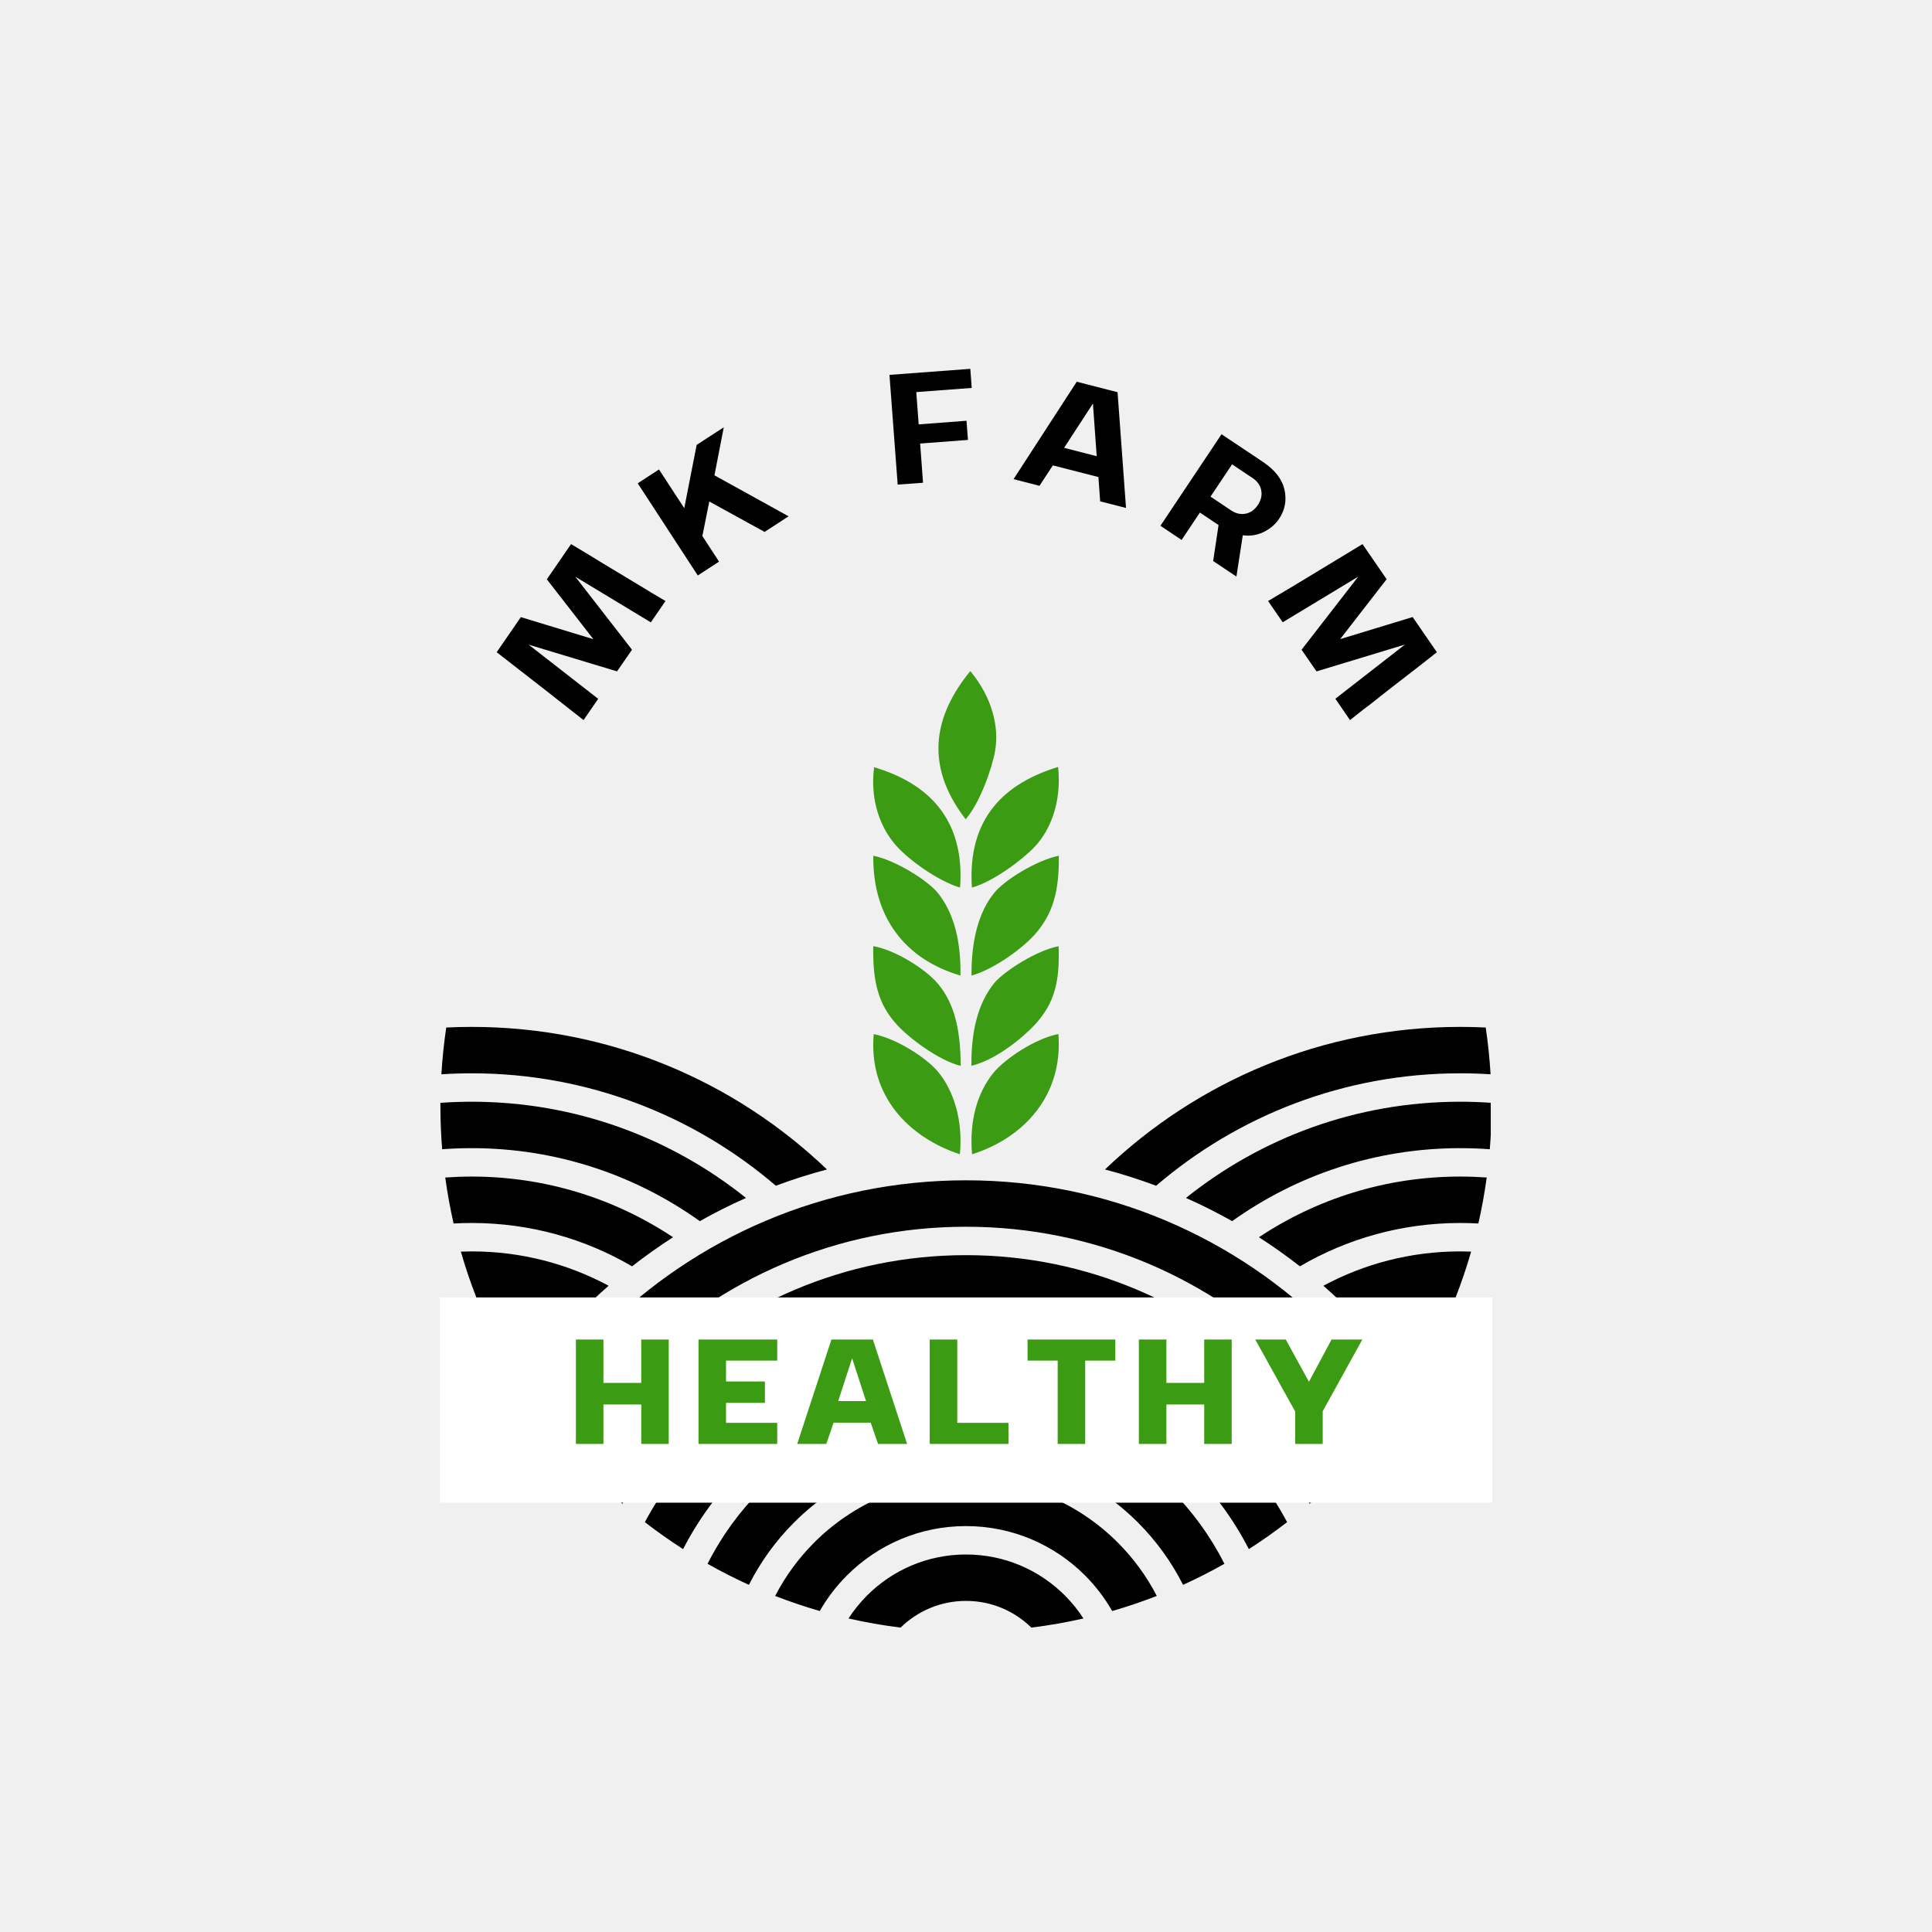
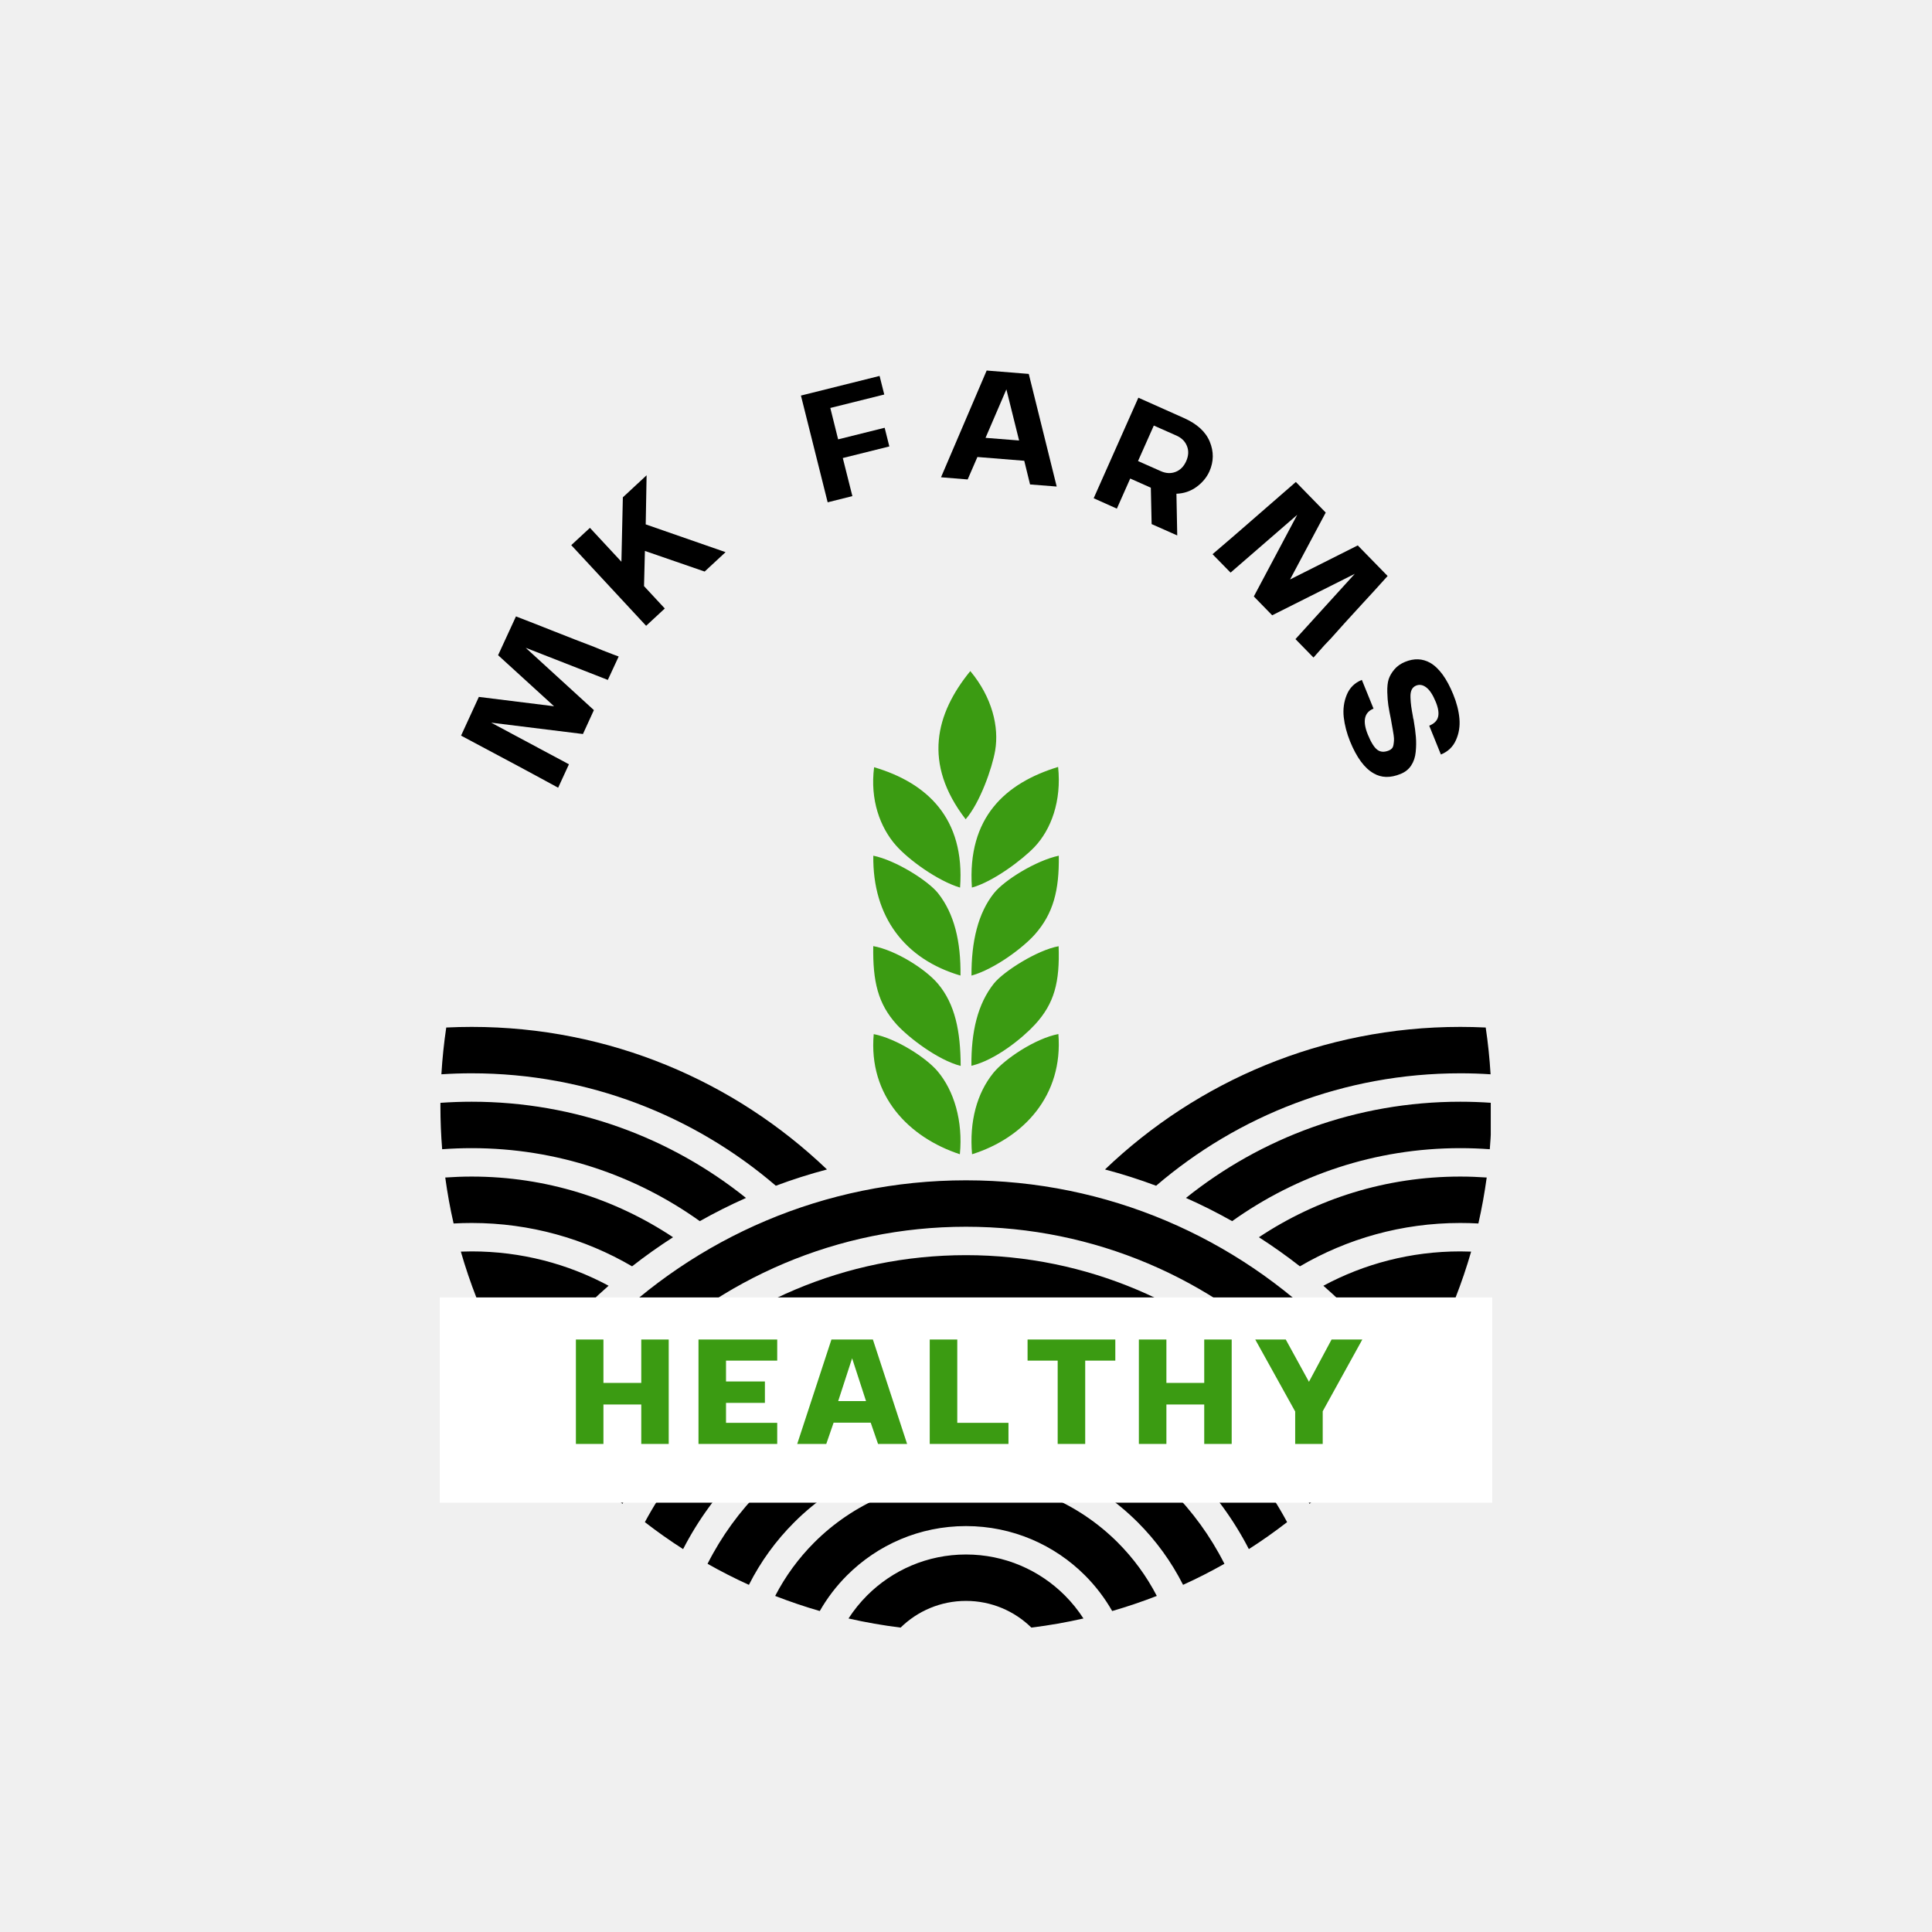
<svg xmlns="http://www.w3.org/2000/svg" width="500" zoomAndPan="magnify" viewBox="0 0 375 375" height="500" preserveAspectRatio="xMidYMid meet" version="1.0">
  <defs>
    <g />
-     <clipPath id="c60d87bf70">
+     <clipPath id="b4b3093325">
      <path d="M 85.355 199 L 289.355 199 L 289.355 313 L 85.355 313 Z M 85.355 199 " clip-rule="nonzero" />
    </clipPath>
-     <clipPath id="5dee7acab9">
+     <clipPath id="e87fc92b87">
      <path d="M 85.355 213 L 289.355 213 L 289.355 316 L 85.355 316 Z M 85.355 213 " clip-rule="nonzero" />
    </clipPath>
-     <clipPath id="e768573604">
+     <clipPath id="0ed16a51e6">
      <path d="M 169 130.254 L 206 130.254 L 206 225 L 169 225 Z M 169 130.254 " clip-rule="nonzero" />
    </clipPath>
-     <clipPath id="1d3e7bd352">
+     <clipPath id="4d049f940a">
      <path d="M 85.355 251.832 L 289.645 251.832 L 289.645 291.672 L 85.355 291.672 Z M 85.355 251.832 " clip-rule="nonzero" />
    </clipPath>
  </defs>
-   <g clip-path="url(#c60d87bf70)">
+   <g clip-path="url(#b4b3093325)">
    <path fill="#000000" d="M 100.262 267.605 C 98.297 264.367 96.512 261.012 94.906 257.555 C 99.27 257.902 103.441 258.918 107.32 260.508 C 105.277 262.906 103.328 265.395 101.504 267.973 C 101.094 267.84 100.68 267.715 100.262 267.605 Z M 224.535 309.77 C 221.703 310.871 218.816 311.848 215.875 312.699 C 214.422 310.156 212.641 307.828 210.586 305.773 C 204.676 299.867 196.516 296.211 187.5 296.211 C 178.477 296.211 170.316 299.867 164.41 305.773 C 162.352 307.828 160.57 310.156 159.117 312.699 C 156.176 311.848 153.289 310.871 150.461 309.77 C 152.445 305.926 155.012 302.434 158.039 299.402 C 165.578 291.863 175.992 287.199 187.5 287.199 C 199 287.199 209.418 291.863 216.957 299.402 C 219.984 302.434 222.547 305.926 224.535 309.77 Z M 270.672 273.766 C 268.828 276.359 266.863 278.867 264.785 281.273 C 261.062 275.238 256.656 269.676 251.668 264.691 C 235.25 248.266 212.555 238.109 187.5 238.109 C 162.438 238.109 139.75 248.266 123.324 264.691 C 118.34 269.676 113.934 275.238 110.211 281.273 C 108.133 278.867 106.164 276.359 104.32 273.766 C 108.016 268.203 112.25 263.023 116.953 258.32 C 135.008 240.266 159.949 229.098 187.5 229.098 C 215.043 229.098 239.984 240.266 258.039 258.32 C 262.742 263.023 266.98 268.203 270.672 273.766 Z M 249.828 295.445 C 247.434 297.297 244.957 299.047 242.402 300.68 C 239.457 294.953 235.637 289.742 231.129 285.23 C 219.961 274.062 204.535 267.16 187.5 267.16 C 170.457 267.16 155.031 274.062 143.863 285.23 C 139.355 289.742 135.539 294.953 132.59 300.68 C 130.035 299.047 127.559 297.293 125.168 295.445 C 128.457 289.32 132.625 283.738 137.5 278.863 C 150.293 266.066 167.973 258.148 187.5 258.148 C 207.023 258.148 224.699 266.066 237.496 278.863 C 242.371 283.738 246.535 289.32 249.828 295.445 Z M 288.375 199.441 C 288.824 202.426 289.133 205.453 289.32 208.52 C 287.375 208.391 285.414 208.328 283.438 208.328 C 260.895 208.328 240.273 216.547 224.402 230.152 C 221.168 228.941 217.859 227.887 214.477 226.992 C 232.395 209.852 256.688 199.32 283.438 199.32 C 285.094 199.32 286.738 199.363 288.375 199.441 Z M 288.57 228.555 C 288.156 231.574 287.617 234.551 286.953 237.477 C 285.789 237.41 284.617 237.379 283.438 237.379 C 272.086 237.379 261.453 240.445 252.312 245.793 C 249.75 243.793 247.098 241.906 244.355 240.148 C 255.551 232.707 268.988 228.371 283.438 228.371 C 285.164 228.371 286.875 228.438 288.57 228.555 Z M 280.086 257.555 C 278.484 261.012 276.699 264.371 274.734 267.605 C 274.312 267.715 273.902 267.84 273.488 267.973 C 271.664 265.395 269.719 262.906 267.672 260.508 C 271.551 258.918 275.727 257.902 280.086 257.555 Z M 85.672 208.52 C 85.859 205.453 86.172 202.426 86.617 199.441 C 88.254 199.363 89.902 199.32 91.559 199.32 C 118.309 199.32 142.598 209.852 160.516 226.992 C 157.137 227.887 153.824 228.941 150.59 230.152 C 134.719 216.547 114.098 208.328 91.559 208.328 C 89.582 208.328 87.621 208.391 85.672 208.52 Z M 88.043 237.477 C 87.371 234.551 86.836 231.574 86.422 228.555 C 88.117 228.438 89.832 228.371 91.559 228.371 C 106.004 228.371 119.441 232.707 130.637 240.148 C 127.895 241.906 125.242 243.793 122.684 245.793 C 113.547 240.445 102.91 237.379 91.559 237.379 C 90.375 237.379 89.207 237.41 88.043 237.477 Z M 88.043 237.477 " fill-opacity="1" fill-rule="evenodd" />
  </g>
-   <g clip-path="url(#5dee7acab9)">
+   <g clip-path="url(#e87fc92b87)">
    <path fill="#000000" d="M 285.547 242.938 C 284.668 245.988 283.652 248.984 282.504 251.91 C 275.832 252.043 269.496 253.559 263.777 256.18 C 261.578 253.875 259.266 251.668 256.867 249.562 C 264.781 245.309 273.824 242.895 283.438 242.895 C 284.145 242.895 284.848 242.91 285.547 242.938 Z M 260.906 285.52 C 258.758 287.742 256.516 289.871 254.18 291.891 C 250.715 285.66 246.402 279.965 241.398 274.961 C 227.605 261.164 208.547 252.633 187.5 252.633 C 166.445 252.633 147.391 261.164 133.594 274.961 C 128.59 279.965 124.277 285.66 120.82 291.891 C 118.477 289.871 116.234 287.742 114.09 285.52 C 117.754 279.332 122.172 273.645 127.223 268.59 C 142.648 253.164 163.961 243.625 187.5 243.625 C 211.031 243.625 232.344 253.164 247.77 268.59 C 252.82 273.645 257.242 279.332 260.906 285.52 Z M 237.66 303.531 C 235.051 305.008 232.375 306.375 229.633 307.617 C 227.359 303.117 224.387 299.031 220.859 295.504 C 212.32 286.965 200.523 281.684 187.5 281.684 C 174.469 281.684 162.672 286.965 154.137 295.504 C 150.605 299.031 147.633 303.117 145.363 307.617 C 142.617 306.375 139.941 305.008 137.336 303.531 C 140.039 298.184 143.574 293.328 147.77 289.133 C 157.934 278.965 171.98 272.676 187.5 272.676 C 203.012 272.676 217.059 278.965 227.227 289.133 C 231.422 293.328 234.957 298.184 237.66 303.531 Z M 210.297 314.145 C 206.984 314.898 203.613 315.492 200.188 315.914 C 196.918 312.711 192.438 310.734 187.5 310.734 C 182.555 310.734 178.078 312.711 174.809 315.914 C 171.379 315.492 168.008 314.898 164.695 314.145 C 165.742 312.527 166.953 311.031 168.309 309.672 C 173.223 304.762 180.008 301.727 187.5 301.727 C 194.992 301.727 201.777 304.762 206.684 309.672 C 208.039 311.031 209.25 312.527 210.297 314.145 Z M 85.824 223.066 C 85.598 220.301 85.484 217.508 85.484 214.688 C 85.484 214.48 85.488 214.27 85.488 214.059 C 87.496 213.918 89.52 213.844 91.559 213.844 C 111.699 213.844 130.211 220.836 144.797 232.52 C 141.727 233.879 138.738 235.387 135.832 237.023 C 123.352 228.105 108.07 222.855 91.559 222.855 C 89.629 222.855 87.719 222.926 85.824 223.066 Z M 92.488 251.91 C 91.34 248.984 90.328 245.988 89.449 242.938 C 90.148 242.91 90.848 242.895 91.559 242.895 C 101.168 242.895 110.215 245.309 118.129 249.562 C 115.727 251.668 113.418 253.875 111.215 256.18 C 105.5 253.559 99.164 252.043 92.488 251.91 Z M 289.504 214.059 C 289.504 214.27 289.512 214.48 289.512 214.688 C 289.512 217.508 289.395 220.301 289.168 223.066 C 287.273 222.926 285.363 222.855 283.438 222.855 C 266.926 222.855 251.645 228.105 239.16 237.023 C 236.254 235.387 233.266 233.879 230.195 232.52 C 244.781 220.836 263.293 213.844 283.438 213.844 C 285.477 213.844 287.496 213.918 289.504 214.059 Z M 289.504 214.059 " fill-opacity="1" fill-rule="evenodd" />
  </g>
-   <g clip-path="url(#e768573604)">
+   <g clip-path="url(#0ed16a51e6)">
    <path fill="#3b9b12" d="M 188.645 172.277 C 192.727 171.176 198.477 166.852 200.82 164.375 C 204.008 161.004 206.078 155.488 205.379 148.863 C 195.184 151.977 187.723 158.625 188.645 172.277 Z M 186.348 172.281 C 187.336 158.773 179.898 151.941 169.664 148.918 C 168.844 155.273 170.84 160.598 173.883 164.07 C 176.395 166.93 182.07 171.008 186.348 172.281 Z M 188.676 224.039 C 198.676 220.906 206.395 212.633 205.43 200.707 C 200.977 201.551 194.992 205.543 192.793 208.273 C 189.645 212.172 188.117 217.641 188.676 224.039 Z M 169.59 200.723 C 168.523 212.711 176.402 220.777 186.309 224.039 C 186.938 217.609 185.18 211.684 181.965 207.906 C 179.742 205.293 174.02 201.582 169.59 200.723 Z M 187.434 159.02 C 190.215 155.836 192.59 149.043 193.16 145.684 C 193.941 141.109 192.598 135.375 188.336 130.254 C 181.59 138.508 179.078 148.18 187.434 159.02 Z M 188.566 189.363 C 193.008 188.129 198.562 183.98 200.891 181.344 C 204.422 177.336 205.621 172.832 205.508 166.09 C 201.078 167.039 194.953 170.824 192.918 173.375 C 189.855 177.223 188.527 182.727 188.566 189.363 Z M 186.43 189.355 C 186.516 182.777 185.238 177.359 182.078 173.375 C 180.148 170.945 173.863 166.977 169.508 166.09 C 169.352 178.016 175.68 186.203 186.43 189.355 Z M 174.07 198.879 C 176.348 201.383 182.004 205.742 186.465 206.895 C 186.445 200.184 185.383 194.875 182.035 190.926 C 179.625 188.078 173.855 184.426 169.5 183.641 C 169.387 190.457 170.398 194.84 174.07 198.879 Z M 188.551 206.863 C 193.207 205.781 198.504 201.457 200.898 198.852 C 204.652 194.766 205.723 190.637 205.477 183.664 C 201.395 184.379 194.816 188.527 192.922 190.891 C 189.766 194.844 188.488 200.289 188.551 206.863 Z M 188.551 206.863 " fill-opacity="1" fill-rule="evenodd" />
  </g>
-   <g clip-path="url(#1d3e7bd352)">
+   <g clip-path="url(#4d049f940a)">
    <path fill="#ffffff" d="M 85.355 251.832 L 289.695 251.832 L 289.695 291.672 L 85.355 291.672 Z M 85.355 251.832 " fill-opacity="1" fill-rule="nonzero" />
  </g>
  <g fill="#000000" fill-opacity="1">
-     <g transform="translate(112.4213, 141.0023)">
+     <g transform="translate(107.7112, 154.2535)">
      <g>
-         <path d="M 0.844 -1.234 L -3.094 -4.328 C -3.844 -4.922 -4.797 -5.672 -5.953 -6.578 C -5.961 -6.586 -9.316 -9.195 -16.016 -14.406 L -11.328 -21.219 L 2.75 -16.938 L -6.281 -28.562 L -1.578 -35.391 C 0.992 -33.859 3.109 -32.578 4.766 -31.547 C 7.797 -29.711 10.359 -28.172 12.453 -26.922 C 12.867 -26.672 13.379 -26.359 13.984 -25.984 C 14.598 -25.609 15.188 -25.258 15.75 -24.938 C 16.312 -24.613 16.645 -24.414 16.75 -24.344 L 13.906 -20.203 L -0.75 -29.062 L 10.25 -14.891 L 7.344 -10.688 L -9.812 -15.875 L 3.688 -5.359 Z M 0.844 -1.234 " />
+         <path d="M 0.625 -1.359 L -3.781 -3.75 C -4.613 -4.195 -5.676 -4.77 -6.969 -5.469 C -6.988 -5.477 -10.738 -7.477 -18.219 -11.469 L -14.766 -18.984 L -0.172 -17.172 L -11.031 -27.078 L -7.562 -34.609 C -4.77 -33.535 -2.469 -32.633 -0.656 -31.906 C 2.633 -30.602 5.422 -29.52 7.703 -28.656 C 8.16 -28.469 8.719 -28.238 9.375 -27.969 C 10.039 -27.707 10.676 -27.461 11.281 -27.234 C 11.895 -27.016 12.258 -26.879 12.375 -26.828 L 10.266 -22.281 L -5.672 -28.516 L 7.562 -16.422 L 5.438 -11.781 L -12.375 -13.984 L 2.719 -5.906 Z M 0.625 -1.359 " />
      </g>
    </g>
  </g>
  <g fill="#000000" fill-opacity="1">
-     <g transform="translate(133.8762, 112.7149)">
+     <g transform="translate(124.0519, 122.7343)">
      <g>
-         <path d="M 1.562 -1.016 L -10.094 -18.906 L -5.969 -21.594 L -1.062 -14.078 L 1.344 -26.359 L 6.609 -29.781 L 4.797 -20.453 L 19.188 -12.5 L 14.531 -9.469 L 3.797 -15.375 L 2.453 -8.672 L 5.688 -3.703 Z M 1.562 -1.016 " />
+         <path d="M 1.359 -1.266 L -13.172 -16.922 L -9.547 -20.281 L -3.438 -13.703 L -3.156 -26.203 L 1.453 -30.484 L 1.281 -20.953 L 16.781 -15.562 L 12.719 -11.797 L 1.125 -15.797 L 0.953 -8.969 L 4.984 -4.625 Z M 1.359 -1.266 " />
      </g>
    </g>
  </g>
  <g fill="#000000" fill-opacity="1">
-     <g transform="translate(159.4946, 98.28073)">
+     <g transform="translate(146.8476, 104.16)">
      <g />
    </g>
  </g>
  <g fill="#000000" fill-opacity="1">
-     <g transform="translate(172.3795, 94.20089)">
+     <g transform="translate(158.8527, 97.95118)">
      <g>
-         <path d="M 1.859 -0.141 L 0.266 -21.438 L 15.953 -22.609 L 16.234 -18.906 L 5.469 -18.094 L 5.938 -11.828 L 15.219 -12.531 L 15.5 -8.812 L 6.219 -8.109 L 6.781 -0.5 Z M 1.859 -0.141 " />
+         <path d="M 1.797 -0.453 L -3.391 -21.172 L 11.875 -24.984 L 12.781 -21.375 L 2.312 -18.766 L 3.828 -12.672 L 12.859 -14.922 L 13.766 -11.297 L 4.734 -9.047 L 6.594 -1.656 Z M 1.797 -0.453 " />
      </g>
    </g>
  </g>
  <g fill="#000000" fill-opacity="1">
-     <g transform="translate(196.3398, 92.90733)">
+     <g transform="translate(182.2455, 92.60877)">
      <g>
-         <path d="M 0.391 0.094 L 12.656 -18.812 L 20.578 -16.781 L 22.219 5.688 L 17.203 4.406 L 16.859 -0.312 L 8.016 -2.578 L 5.422 1.391 Z M 10.203 -5.984 L 16.531 -4.359 L 15.797 -14.578 Z M 10.203 -5.984 " />
+         <path d="M 0.406 0.031 L 9.266 -20.688 L 17.438 -20.031 L 22.859 1.828 L 17.688 1.422 L 16.562 -3.172 L 7.469 -3.906 L 5.578 0.453 Z M 9.047 -7.625 L 15.562 -7.109 L 13.094 -17.031 Z M 9.047 -7.625 " />
      </g>
    </g>
  </g>
  <g fill="#000000" fill-opacity="1">
-     <g transform="translate(223.6927, 101.0207)">
+     <g transform="translate(210.5788, 95.95974)">
      <g>
-         <path d="M 1.547 1.031 L 13.406 -16.734 L 21.453 -11.359 C 23.773 -9.805 25.164 -8.008 25.625 -5.969 C 26.082 -3.926 25.727 -2.035 24.562 -0.297 C 23.852 0.766 22.863 1.609 21.594 2.234 C 20.32 2.859 18.969 3.07 17.531 2.875 L 16.297 10.891 L 11.781 7.875 L 12.828 0.891 L 9.203 -1.531 L 5.656 3.781 Z M 11.266 -4.625 L 15.266 -1.953 C 16.172 -1.348 17.102 -1.133 18.062 -1.312 C 19.02 -1.488 19.816 -2.051 20.453 -3 C 21.086 -3.957 21.305 -4.914 21.109 -5.875 C 20.91 -6.832 20.359 -7.613 19.453 -8.219 L 15.453 -10.891 Z M 11.266 -4.625 " />
+         <path d="M 1.703 0.75 L 10.375 -18.766 L 19.203 -14.828 C 21.766 -13.691 23.441 -12.16 24.234 -10.234 C 25.035 -8.305 25.016 -6.383 24.172 -4.469 C 23.648 -3.301 22.816 -2.297 21.672 -1.453 C 20.523 -0.617 19.223 -0.176 17.766 -0.125 L 17.922 7.969 L 12.953 5.766 L 12.797 -1.297 L 8.797 -3.078 L 6.203 2.766 Z M 10.312 -6.469 L 14.719 -4.516 C 15.719 -4.066 16.672 -4.016 17.578 -4.359 C 18.492 -4.703 19.188 -5.395 19.656 -6.438 C 20.125 -7.488 20.176 -8.469 19.812 -9.375 C 19.457 -10.281 18.781 -10.957 17.781 -11.406 L 13.375 -13.359 Z M 10.312 -6.469 " />
      </g>
    </g>
  </g>
  <g fill="#000000" fill-opacity="1">
-     <g transform="translate(245.2874, 115.4247)">
+     <g transform="translate(234.3055, 106.4887)">
      <g>
-         <path d="M 0.844 1.234 L 5.156 -1.328 C 5.969 -1.816 7.004 -2.441 8.266 -3.203 C 8.273 -3.211 11.91 -5.414 19.172 -9.812 L 23.859 -3 L 14.844 8.625 L 28.906 4.344 L 33.609 11.172 C 31.266 13.035 29.316 14.555 27.766 15.734 C 24.961 17.898 22.609 19.742 20.703 21.266 C 20.305 21.555 19.82 21.922 19.25 22.359 C 18.688 22.797 18.156 23.219 17.656 23.625 C 17.156 24.031 16.852 24.27 16.75 24.344 L 13.906 20.203 L 27.406 9.688 L 10.25 14.891 L 7.344 10.688 L 18.344 -3.5 L 3.688 5.359 Z M 0.844 1.234 " />
+         <path d="M 1.047 1.078 L 4.859 -2.188 C 5.566 -2.812 6.477 -3.602 7.594 -4.562 C 7.602 -4.57 10.812 -7.363 17.219 -12.938 L 23.016 -7 L 16.094 5.984 L 29.234 -0.625 L 35.031 5.312 C 33.031 7.539 31.363 9.367 30.031 10.797 C 27.633 13.398 25.629 15.613 24.016 17.438 C 23.672 17.789 23.254 18.227 22.766 18.75 C 22.285 19.281 21.832 19.789 21.406 20.281 C 20.988 20.77 20.734 21.055 20.641 21.141 L 17.141 17.562 L 28.656 4.891 L 12.625 12.938 L 9.062 9.281 L 17.484 -6.562 L 4.547 4.656 Z M 1.047 1.078 " />
+       </g>
+     </g>
+   </g>
+   <g fill="#000000" fill-opacity="1">
+     <g transform="translate(257.8812, 133.092)">
+       <g>
+         <path d="M 4.172 10.828 C 3.523 9.223 3.113 7.648 2.938 6.109 C 2.77 4.566 2.969 3.113 3.531 1.75 C 4.094 0.395 5.066 -0.562 6.453 -1.125 L 8.719 4.453 C 6.914 5.18 6.547 6.859 7.609 9.484 C 8.234 11.004 8.848 11.988 9.453 12.438 C 10.055 12.895 10.805 12.941 11.703 12.578 C 11.93 12.484 12.125 12.352 12.281 12.188 C 12.438 12.02 12.539 11.781 12.594 11.469 C 12.645 11.156 12.676 10.879 12.688 10.641 C 12.707 10.41 12.688 10.062 12.625 9.594 C 12.562 9.133 12.504 8.781 12.453 8.531 C 12.41 8.281 12.336 7.875 12.234 7.312 C 12.191 6.988 12.148 6.742 12.109 6.578 C 11.867 5.41 11.695 4.488 11.594 3.812 C 11.488 3.133 11.422 2.281 11.391 1.25 C 11.367 0.219 11.457 -0.613 11.656 -1.25 C 11.863 -1.883 12.227 -2.516 12.75 -3.141 C 13.281 -3.773 13.977 -4.27 14.844 -4.625 C 16.594 -5.344 18.219 -5.281 19.719 -4.438 C 21.445 -3.438 22.941 -1.383 24.203 1.719 C 24.859 3.32 25.254 4.875 25.391 6.375 C 25.523 7.875 25.301 9.27 24.719 10.562 C 24.145 11.863 23.172 12.797 21.797 13.359 L 19.531 7.766 C 20.5 7.367 21.07 6.797 21.25 6.047 C 21.438 5.305 21.285 4.336 20.797 3.141 C 20.242 1.785 19.633 0.852 18.969 0.344 C 18.312 -0.164 17.648 -0.285 16.984 -0.016 C 16.598 0.141 16.312 0.406 16.125 0.781 C 15.945 1.164 15.867 1.66 15.891 2.266 C 15.91 2.879 15.957 3.453 16.031 3.984 C 16.102 4.516 16.219 5.195 16.375 6.031 C 16.395 6.145 16.406 6.227 16.406 6.281 C 16.414 6.344 16.438 6.414 16.469 6.5 C 16.5 6.582 16.516 6.664 16.516 6.75 C 16.723 7.926 16.863 8.984 16.938 9.922 C 17.02 10.867 17.008 11.848 16.906 12.859 C 16.812 13.867 16.52 14.742 16.031 15.484 C 15.551 16.223 14.867 16.77 13.984 17.125 C 11.992 17.938 10.25 17.898 8.75 17.016 C 6.977 16.023 5.453 13.961 4.172 10.828 Z M 4.172 10.828 " />
      </g>
    </g>
  </g>
  <g fill="#3b9b12" fill-opacity="1">
    <g transform="translate(110.1572, 280.2668)">
      <g>
        <path d="M 6.969 0 L 1.625 0 L 1.625 -20.266 L 6.969 -20.266 L 6.969 -11.844 L 14.312 -11.844 L 14.312 -20.266 L 19.641 -20.266 L 19.641 0 L 14.312 0 L 14.312 -7.656 L 6.969 -7.656 Z M 6.969 0 " />
      </g>
    </g>
  </g>
  <g fill="#3b9b12" fill-opacity="1">
    <g transform="translate(133.951, 280.2668)">
      <g>
        <path d="M 1.625 -20.266 L 16.906 -20.266 L 16.906 -16.172 L 6.969 -16.172 L 6.969 -12.125 L 14.516 -12.125 L 14.516 -7.969 L 6.969 -7.969 L 6.969 -4.094 L 16.906 -4.094 L 16.906 0 L 1.625 0 Z M 1.625 -20.266 " />
      </g>
    </g>
  </g>
  <g fill="#3b9b12" fill-opacity="1">
    <g transform="translate(154.4891, 280.2668)">
      <g>
        <path d="M 21.578 0 L 15.938 0 L 14.516 -4.125 L 7.312 -4.125 L 5.891 0 L 0.25 0 L 6.891 -20.266 L 14.938 -20.266 Z M 13.609 -8.312 L 10.906 -16.625 L 8.203 -8.312 Z M 13.609 -8.312 " />
      </g>
    </g>
  </g>
  <g fill="#3b9b12" fill-opacity="1">
    <g transform="translate(178.837, 280.2668)">
      <g>
        <path d="M 1.625 -20.266 L 6.969 -20.266 L 6.969 -4.094 L 16.906 -4.094 L 16.906 0 L 1.625 0 Z M 1.625 -20.266 " />
      </g>
    </g>
  </g>
  <g fill="#3b9b12" fill-opacity="1">
    <g transform="translate(199.0288, 280.2668)">
      <g>
        <path d="M 11.609 0 L 6.266 0 L 6.266 -16.172 L 0.422 -16.172 L 0.422 -20.266 L 17.453 -20.266 L 17.453 -16.172 L 11.609 -16.172 Z M 11.609 0 " />
      </g>
    </g>
  </g>
  <g fill="#3b9b12" fill-opacity="1">
    <g transform="translate(219.4284, 280.2668)">
      <g>
        <path d="M 6.969 0 L 1.625 0 L 1.625 -20.266 L 6.969 -20.266 L 6.969 -11.844 L 14.312 -11.844 L 14.312 -20.266 L 19.641 -20.266 L 19.641 0 L 14.312 0 L 14.312 -7.656 L 6.969 -7.656 Z M 6.969 0 " />
      </g>
    </g>
  </g>
  <g fill="#3b9b12" fill-opacity="1">
    <g transform="translate(243.2222, 280.2668)">
      <g>
        <path d="M 8.172 -6.297 L 0.422 -20.266 L 6.344 -20.266 L 10.844 -12.062 L 15.234 -20.266 L 21.203 -20.266 L 13.516 -6.344 L 13.516 0 L 8.172 0 Z M 8.172 -6.297 " />
      </g>
    </g>
  </g>
</svg>
